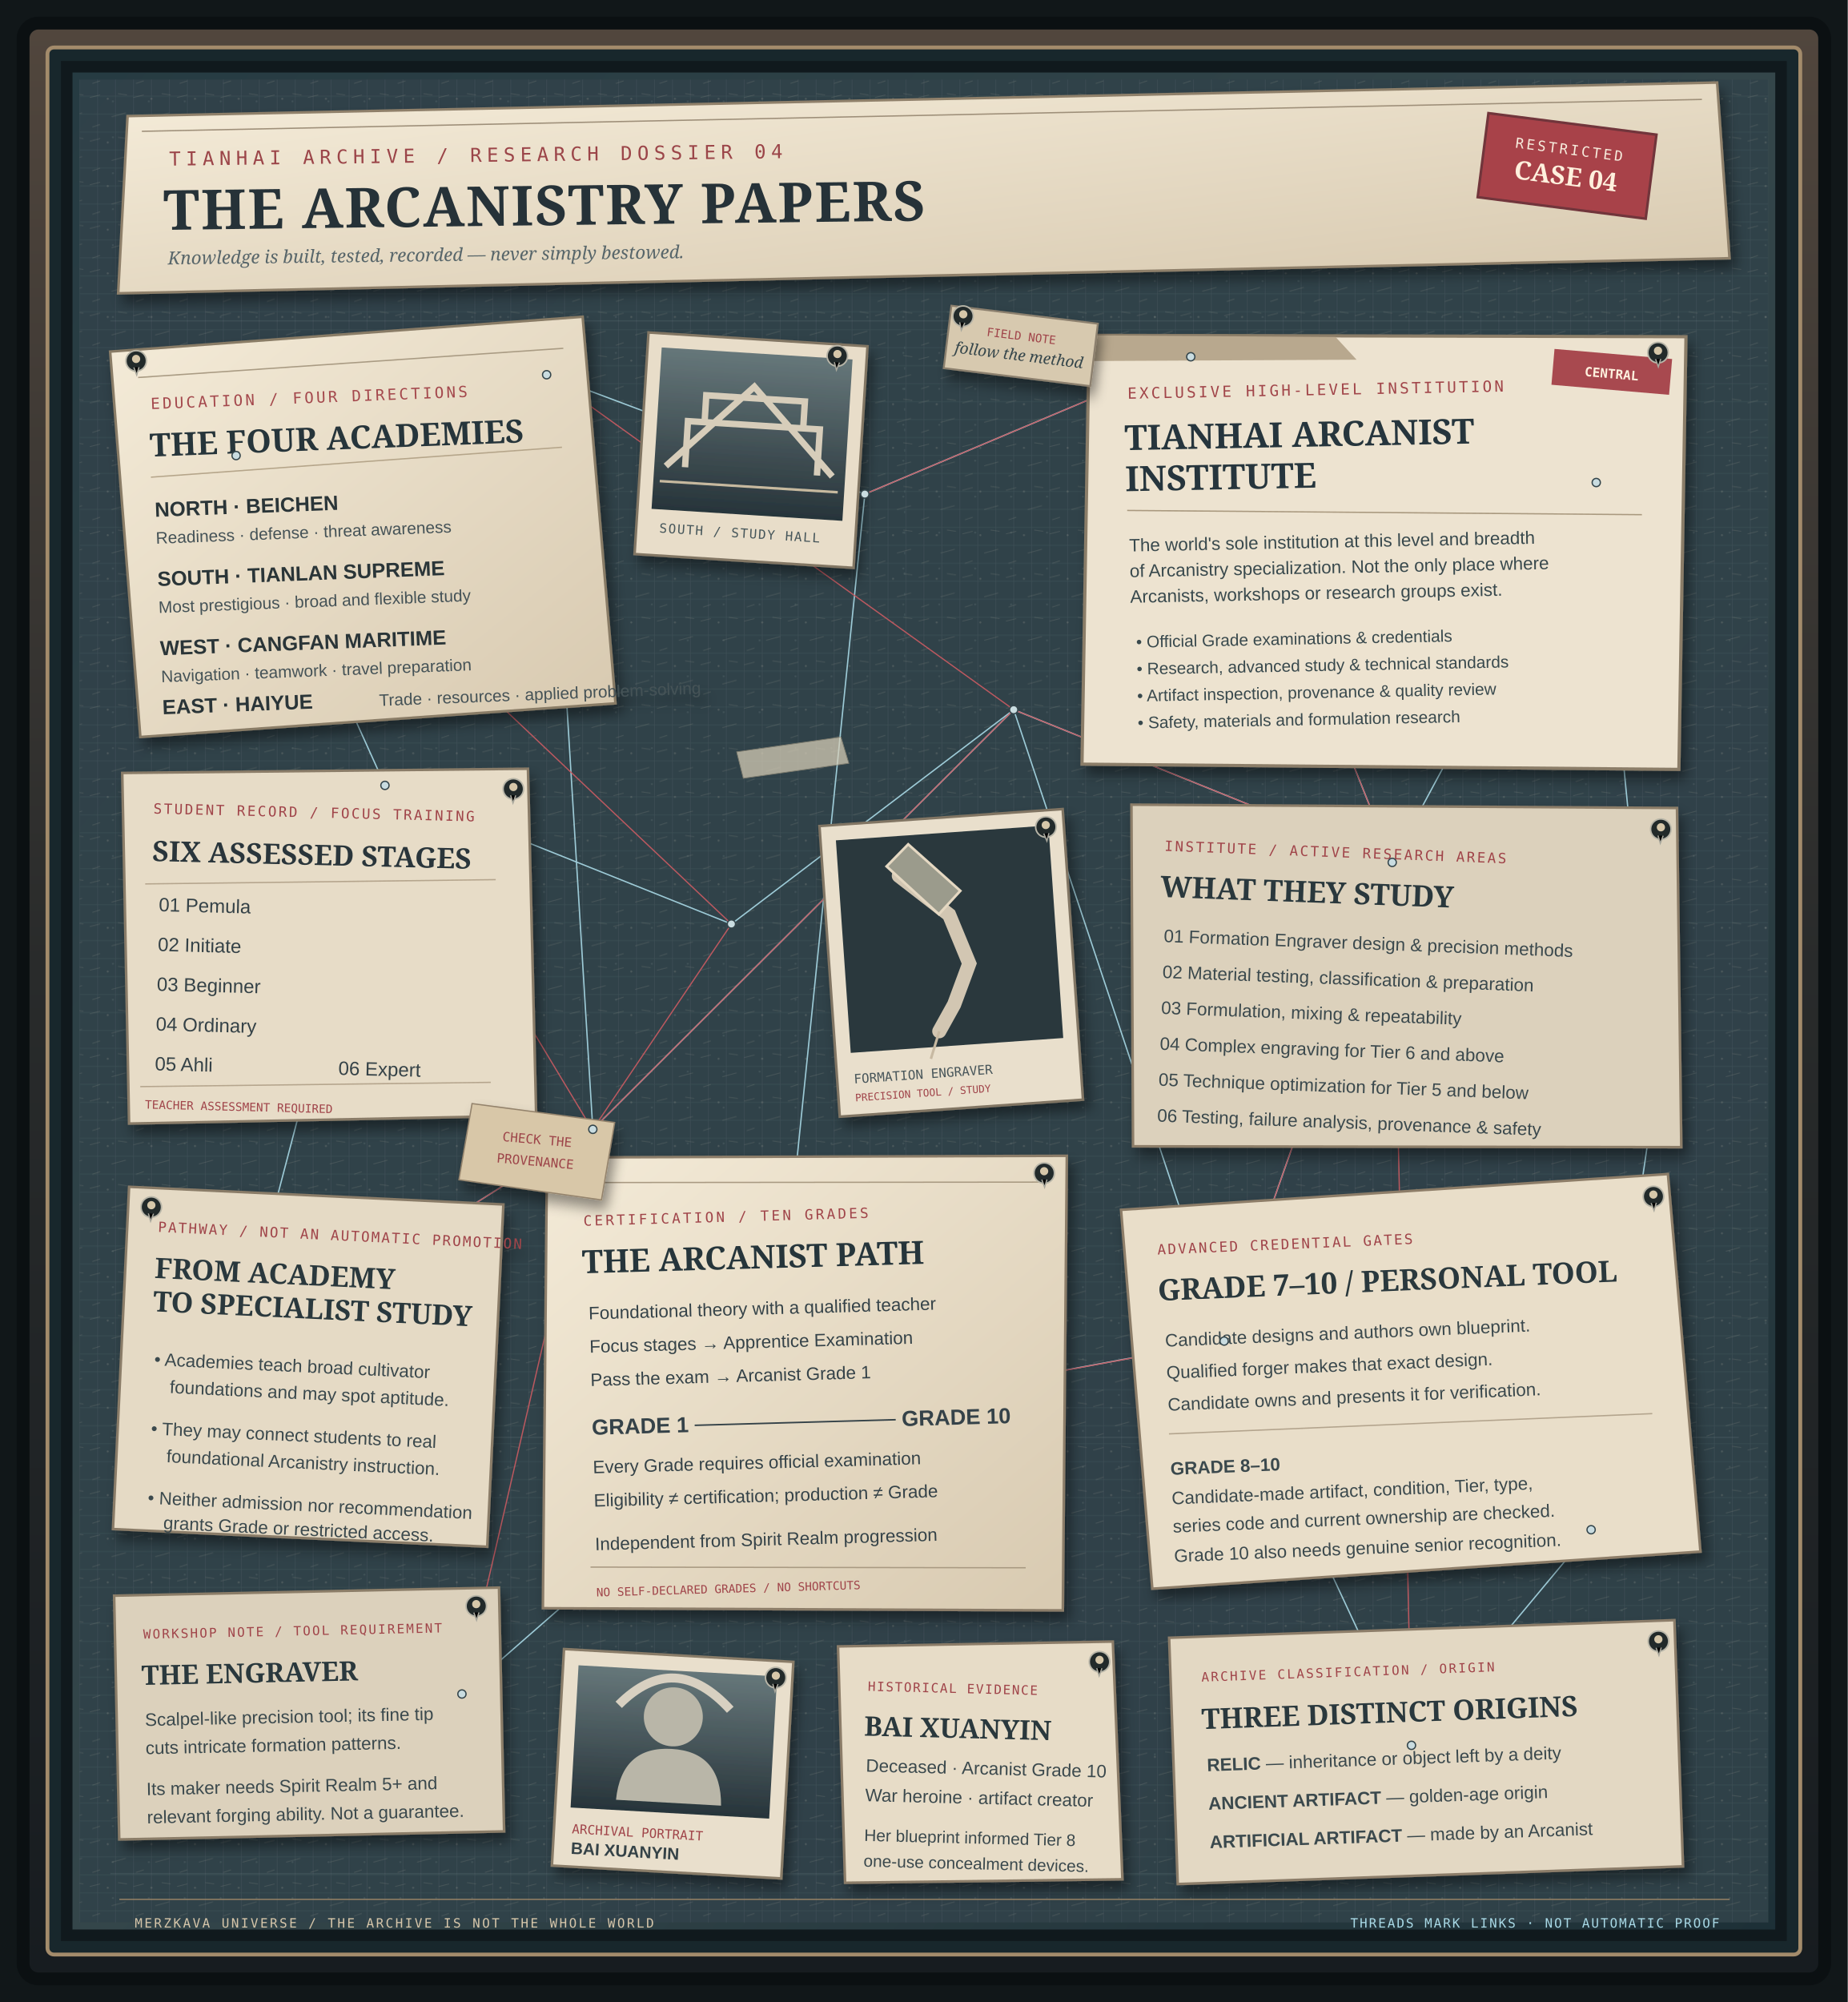
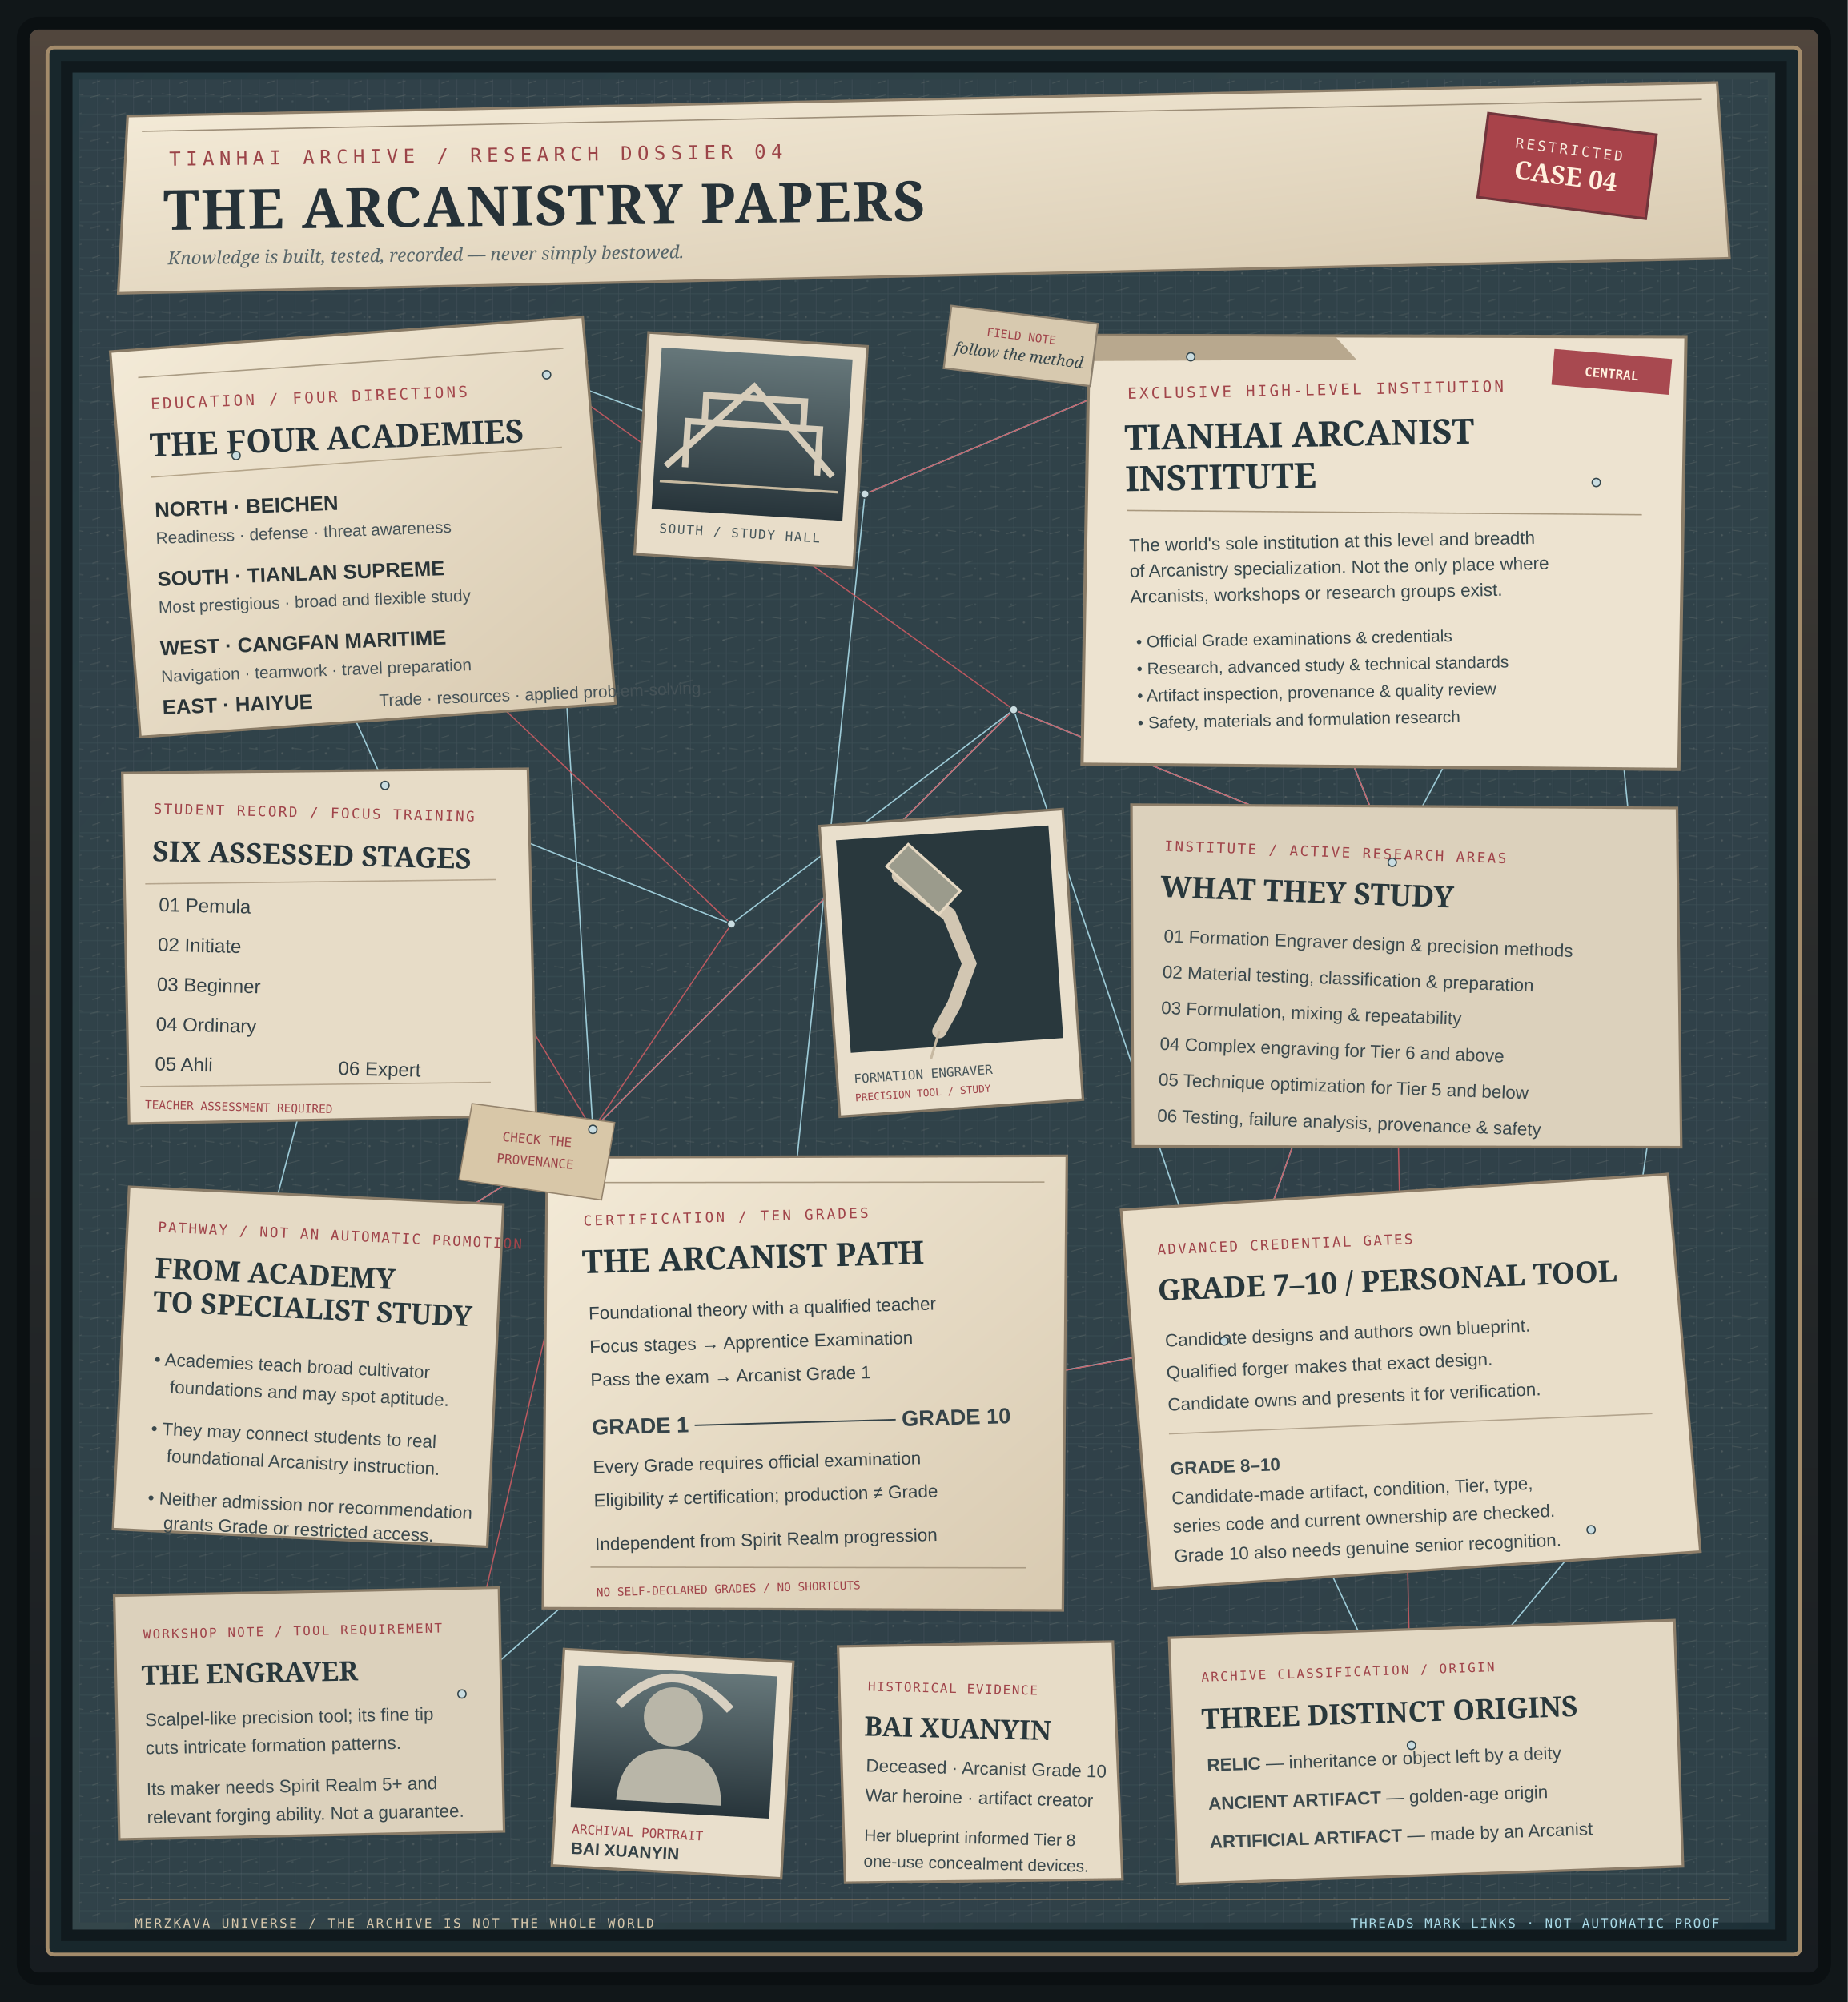
<svg xmlns="http://www.w3.org/2000/svg" width="1440" height="1560" viewBox="0 0 1440 1560" role="img" aria-labelledby="title desc">
  <defs>
    <linearGradient id="wood" x2="0" y2="1">
      <stop stop-color="#51463D" />
      <stop offset=".48" stop-color="#292B2B" />
      <stop offset="1" stop-color="#171C20" />
    </linearGradient>
    <linearGradient id="inner" x2="1" y2="1">
      <stop stop-color="#263B42" />
      <stop offset=".5" stop-color="#34464A" />
      <stop offset="1" stop-color="#1D3037" />
    </linearGradient>
    <linearGradient id="paper" x2=".9" y2="1">
      <stop stop-color="#F4EBD8" />
      <stop offset="1" stop-color="#D9CBB2" />
    </linearGradient>
    <linearGradient id="photo" x2="0" y2="1">
      <stop stop-color="#66777A" />
      <stop offset="1" stop-color="#27343A" />
    </linearGradient>
    <pattern id="cloth" width="28" height="28" patternUnits="userSpaceOnUse">
      <rect width="28" height="28" fill="#304249" />
      <path d="M0 5H28M0 19H28M6 0V28M20 0V28" stroke="#829397" stroke-width=".45" opacity=".16" />
      <circle cx="4" cy="23" r=".8" fill="#B7C3BC" opacity=".12" />
    </pattern>
    <pattern id="grain" width="34" height="34" patternUnits="userSpaceOnUse">
      <rect width="34" height="34" fill="none" />
      <path d="M2 8l8-2m9 17l11-3M4 31l6-2M24 5l7 1" stroke="#E4D7C1" stroke-width=".7" opacity=".12" />
      <circle cx="16" cy="9" r=".8" fill="#E4D7C1" opacity=".16" />
    </pattern>
-     <filter id="lift" x="-35%" y="-35%" width="170%" height="180%">
-       <feGaussianBlur in="SourceAlpha" stdDeviation="5" />
-       <feOffset dx="4" dy="7" />
-       <feComponentTransfer>
-         <feFuncA type="linear" slope=".42" />
-       </feComponentTransfer>
-       <feMerge>
-         <feMergeNode />
-         <feMergeNode in="SourceGraphic" />
-       </feMerge>
-     </filter>
-     <filter id="soft">
-       <feGaussianBlur stdDeviation="1.2" />
-     </filter>
-     <g id="pin">
-       <circle r="8" fill="#20292C" stroke="#B9B6A8" stroke-width="1.2" />
-       <circle cy="-1.5" r="3.2" fill="#D6C7A9" />
-       <path d="M-2 5L0 11L2 5" stroke="#A8A79C" stroke-width="1" />
-     </g>
-     <g id="tape">
-       <path d="M0 0L82 -3L86 18L3 21Z" fill="#D9D0B9" opacity=".72" stroke="#9C927D" stroke-width=".6" />
-     </g>
  </defs>
  <rect width="1440" height="1560" fill="#111719" />
  <rect x="18" y="18" width="1404" height="1524" rx="12" fill="url(#wood)" stroke="#0B1012" stroke-width="10" />
  <rect x="37" y="37" width="1366" height="1486" rx="5" fill="#18272C" stroke="#A38B6B" stroke-width="3" />
  <rect x="52" y="52" width="1336" height="1456" fill="url(#inner)" stroke="#10191D" stroke-width="9" />
  <rect x="62" y="62" width="1316" height="1436" fill="url(#cloth)" opacity=".96" />
  <rect x="62" y="62" width="1316" height="1436" fill="url(#grain)" />
  <g stroke="#AFC2C0" opacity=".10" fill="none">
    <path d="M86 250H1355M86 1120H1355M86 1460H1355" />
    <path d="M705 270V1418" stroke-dasharray="2 14" />
  </g>
-   <g filter="url(#lift)" transform="rotate(-.7 710 135)">
+   <g transform="rotate(-.7 710 135)">
    <path d="M100 83L1339 72L1347 209L91 221Z" fill="url(#paper)" stroke="#8F806B" stroke-width="2" />
    <path d="M111 95L1327 85" stroke="#9E8F79" stroke-width="1" />
    <text x="132" y="122" font-family="monospace" font-size="15" letter-spacing="4" fill="#9B4448">TIANHAI ARCHIVE / RESEARCH DOSSIER 04</text>
    <text x="127" y="172" font-family="Georgia,serif" font-size="43" font-weight="bold" letter-spacing="1.3" fill="#263238">THE ARCANISTRY PAPERS</text>
    <text x="130" y="199" font-family="Georgia,serif" font-size="14" font-style="italic" fill="#58666A">Knowledge is built, tested, recorded — never simply bestowed.</text>
    <g transform="rotate(8 1224 145)">
      <rect x="1154" y="103" width="132" height="66" fill="#A8434A" stroke="#71343B" stroke-width="2" />
      <text x="1220" y="127" text-anchor="middle" font-family="monospace" font-size="11" letter-spacing="2" fill="#F7ECDD">RESTRICTED</text>
      <text x="1220" y="151" text-anchor="middle" font-family="Georgia,serif" font-size="20" font-weight="bold" fill="#FFF0DD">CASE 04</text>
    </g>
  </g>
  <g fill="none" stroke-linecap="round" stroke-linejoin="round">
    <g stroke="#A8D9E6" stroke-width="1.05" opacity=".9">
      <path d="M184 355L426 292L674 385L928 278L1244 376" />
      <path d="M184 355L300 612L570 720L790 553L1085 672L1244 376" />
      <path d="M426 292L462 880L790 553L954 1045L1240 1192" />
      <path d="M674 385L600 1110L953 1045L1100 1360" />
      <path d="M928 278L1085 672L954 1045L1240 1192" />
      <path d="M300 612L184 1055L462 880L600 1110L360 1320" />
      <path d="M1244 376L1290 850L1240 1192L1100 1360" />
    </g>
    <g stroke="#C85A61" stroke-width=".95" opacity=".92">
      <path d="M184 355L570 720L462 880L184 1055" />
      <path d="M426 292L790 553L1085 672L1290 850" />
      <path d="M674 385L928 278L1085 672L954 1045" />
      <path d="M300 612L600 1110L954 1045L1240 1192" />
      <path d="M790 553L462 880L360 1320" />
      <path d="M1085 672L1100 1360" />
    </g>
  </g>
-   <g filter="url(#lift)" transform="rotate(-2.2 270 405)">
+   <g transform="rotate(-2.2 270 405)">
    <path d="M91 267L460 254L474 556L103 568Z" fill="url(#paper)" stroke="#897B66" stroke-width="2" />
    <path d="M112 288L444 278" stroke="#A99B83" />
    <text x="121" y="313" font-family="monospace" font-size="12" letter-spacing="2" fill="#A4484D">EDUCATION / FOUR DIRECTIONS</text>
    <text x="119" y="350" font-family="Georgia,serif" font-size="25" font-weight="bold" fill="#27343A">THE FOUR ACADEMIES</text>
    <path d="M119 366L440 355" stroke="#B5A58A" />
    <text x="121" y="397" font-family="Arial" font-size="16" font-weight="bold" fill="#2A3437">NORTH · BEICHEN</text>
    <text x="121" y="418" font-family="Arial" font-size="13" fill="#455257">Readiness · defense · threat awareness</text>
    <text x="121" y="451" font-family="Arial" font-size="16" font-weight="bold" fill="#2A3437">SOUTH · TIANLAN SUPREME</text>
    <text x="121" y="472" font-family="Arial" font-size="13" fill="#455257">Most prestigious · broad and flexible study</text>
    <text x="121" y="505" font-family="Arial" font-size="16" font-weight="bold" fill="#2A3437">WEST · CANGFAN MARITIME</text>
    <text x="121" y="526" font-family="Arial" font-size="13" fill="#455257">Navigation · teamwork · travel preparation</text>
    <text x="121" y="551" font-family="Arial" font-size="16" font-weight="bold" fill="#2A3437">EAST · HAIYUE</text>
    <text x="290" y="551" font-family="Arial" font-size="13" fill="#455257">Trade · resources · applied problem-solving</text>
-     <use href="#pin" x="111" y="275" />
-   </g>
-   <g filter="url(#lift)" transform="rotate(3.6 565 347)">
+   </g>
+   <g transform="rotate(3.6 565 347)">
    <rect x="500" y="263" width="171" height="173" fill="#E8DDC9" stroke="#827664" stroke-width="2" />
    <rect x="511" y="274" width="149" height="126" fill="url(#photo)" />
    <path d="M520 366L585 300L650 366M535 366V330H638V366M548 330V309H625V330" fill="none" stroke="#D7CDBA" stroke-width="5" />
    <path d="M516 378H655" stroke="#C7B99F" stroke-width="2" />
    <text x="518" y="418" font-family="monospace" font-size="10" letter-spacing="1" fill="#46565A">SOUTH / STUDY HALL</text>
-     <use href="#pin" x="648" y="272" />
-   </g>
-   <g filter="url(#lift)" transform="rotate(1.4 245 738)">
+   </g>
+   <g transform="rotate(1.4 245 738)">
    <path d="M92 606L408 595L421 865L104 879Z" fill="#E7DCC7" stroke="#8A7C68" stroke-width="2" />
    <text x="117" y="637" font-family="monospace" font-size="11" letter-spacing="1.5" fill="#A0444A">STUDENT RECORD / FOCUS TRAINING</text>
    <text x="117" y="674" font-family="Georgia,serif" font-size="22" font-weight="bold" fill="#29363B">SIX ASSESSED STAGES</text>
    <g font-family="Arial" font-size="15" fill="#354247">
      <text x="123" y="713">01  Pemula</text>
      <text x="123" y="744">02  Initiate</text>
      <text x="123" y="775">03  Beginner</text>
      <text x="123" y="806">04  Ordinary</text>
      <text x="123" y="837">05  Ahli</text>
      <text x="266" y="837">06  Expert</text>
    </g>
    <path d="M112 692L385 682M112 850L385 840" stroke="#B5A58D" />
    <text x="116" y="867" font-family="monospace" font-size="9" fill="#A0444A">TEACHER ASSESSMENT REQUIRED</text>
-     <use href="#pin" x="397" y="611" />
-   </g>
-   <g filter="url(#lift)" transform="rotate(-1.1 1074 425)">
+   </g>
+   <g transform="rotate(-1.1 1074 425)">
    <path d="M852 257L1317 267L1305 604L840 591Z" fill="#EDE3D0" stroke="#8B7D68" stroke-width="2.5" />
    <path d="M852 257L1044 262L1060 280L849 277Z" fill="#B8A88E" />
    <text x="881" y="307" font-family="monospace" font-size="12" letter-spacing="2" fill="#A1454A">EXCLUSIVE HIGH-LEVEL INSTITUTION</text>
    <text x="878" y="347" font-family="Georgia,serif" font-size="27" font-weight="bold" fill="#26363C">TIANHAI ARCANIST</text>
    <text x="878" y="379" font-family="Georgia,serif" font-size="27" font-weight="bold" fill="#26363C">INSTITUTE</text>
    <path d="M879 394L1280 405" stroke="#A9997F" />
    <text x="880" y="426" font-family="Arial" font-size="14" fill="#39494D">The world's sole institution at this level and breadth</text>
    <text x="880" y="446" font-family="Arial" font-size="14" fill="#39494D">of Arcanistry specialization. Not the only place where</text>
    <text x="880" y="466" font-family="Arial" font-size="14" fill="#39494D">Arcanists, workshops or research groups exist.</text>
    <g font-family="Arial" font-size="13" fill="#39494D">
      <text x="884" y="501">• Official Grade examinations &amp; credentials</text>
      <text x="884" y="522">• Research, advanced study &amp; technical standards</text>
      <text x="884" y="543">• Artifact inspection, provenance &amp; quality review</text>
      <text x="884" y="564">• Safety, materials and formulation research</text>
    </g>
    <g transform="rotate(6 1265 300)">
      <rect x="1212" y="280" width="92" height="28" fill="#A84950" />
      <text x="1258" y="299" text-anchor="middle" font-family="monospace" font-size="10" font-weight="bold" fill="#FFF1DE">CENTRAL</text>
    </g>
-     <use href="#pin" x="1295" y="279" />
-   </g>
-   <g filter="url(#lift)" transform="rotate(-4 738 746)">
+   </g>
+   <g transform="rotate(-4 738 746)">
    <rect x="646" y="637" width="190" height="227" fill="#E9DFCC" stroke="#817563" stroke-width="2" />
    <rect x="658" y="649" width="166" height="166" fill="#29383D" />
    <path d="M705 680L742 713L755 752L741 783L728 803" fill="none" stroke="#D2C6B2" stroke-width="11" stroke-linecap="round" />
    <path d="M696 672L714 656L752 695L734 712Z" fill="#9B9B8C" stroke="#E5D8C2" stroke-width="2" />
    <path d="M728 803L720 824" stroke="#C7B9A2" stroke-width="2" />
    <text x="659" y="839" font-family="monospace" font-size="10" fill="#48565A">FORMATION ENGRAVER</text>
    <text x="659" y="853" font-family="monospace" font-size="8" fill="#A0444A">PRECISION TOOL / STUDY</text>
-     <use href="#pin" x="822" y="650" />
-   </g>
-   <g filter="url(#lift)" transform="rotate(2.1 1070 760)">
+   </g>
+   <g transform="rotate(2.1 1070 760)">
    <path d="M877 634L1302 621L1315 885L888 900Z" fill="#DCD1BC" stroke="#8C7D68" stroke-width="2" />
    <text x="904" y="669" font-family="monospace" font-size="11" letter-spacing="1.5" fill="#A0444A">INSTITUTE / ACTIVE RESEARCH AREAS</text>
    <text x="902" y="705" font-family="Georgia,serif" font-size="23" font-weight="bold" fill="#29383C">WHAT THEY STUDY</text>
    <g font-family="Arial" font-size="14" fill="#3B494D">
      <text x="906" y="740">01  Formation Engraver design &amp; precision methods</text>
      <text x="906" y="768">02  Material testing, classification &amp; preparation</text>
      <text x="906" y="796">03  Formulation, mixing &amp; repeatability</text>
      <text x="906" y="824">04  Complex engraving for Tier 6 and above</text>
      <text x="906" y="852">05  Technique optimization for Tier 5 and below</text>
      <text x="906" y="880">06  Testing, failure analysis, provenance &amp; safety</text>
    </g>
-     <use href="#pin" x="1290" y="638" />
-   </g>
-   <g filter="url(#lift)" transform="rotate(-1.6 498 1070)">
+   </g>
+   <g transform="rotate(-1.6 498 1070)">
    <path d="M431 900L836 910L823 1264L418 1251Z" fill="url(#paper)" stroke="#8C7D69" stroke-width="2" />
    <path d="M447 920L818 930" stroke="#A99A82" />
    <text x="458" y="954" font-family="monospace" font-size="11" letter-spacing="2" fill="#A0444A">CERTIFICATION / TEN GRADES</text>
    <text x="456" y="991" font-family="Georgia,serif" font-size="25" font-weight="bold" fill="#26363B">THE ARCANIST PATH</text>
    <g font-family="Arial" font-size="14" fill="#354348">
      <text x="460" y="1027">Foundational theory with a qualified teacher</text>
      <text x="460" y="1053">Focus stages → Apprentice Examination</text>
      <text x="460" y="1079">Pass the exam → Arcanist Grade 1</text>
      <text x="460" y="1117" font-size="17" font-weight="bold">GRADE 1  ─────────────  GRADE 10</text>
      <text x="460" y="1147">Every Grade requires official examination</text>
      <text x="460" y="1173">Eligibility ≠ certification; production ≠ Grade</text>
      <text x="460" y="1207">Independent from Spirit Realm progression</text>
    </g>
    <path d="M456 1220L795 1230" stroke="#A99A82" />
    <text x="460" y="1243" font-family="monospace" font-size="9" fill="#A0444A">NO SELF-DECLARED GRADES / NO SHORTCUTS</text>
-     <use href="#pin" x="818" y="923" />
-   </g>
-   <g filter="url(#lift)" transform="rotate(2.7 250 1090)">
+   </g>
+   <g transform="rotate(2.7 250 1090)">
    <rect x="93" y="932" width="292" height="267" fill="#E5DAC5" stroke="#8A7C68" stroke-width="2" />
    <text x="117" y="966" font-family="monospace" font-size="11" letter-spacing="1.3" fill="#A0444A">PATHWAY / NOT AN AUTOMATIC PROMOTION</text>
    <text x="116" y="1002" font-family="Georgia,serif" font-size="22" font-weight="bold" fill="#29383C">FROM ACADEMY</text>
    <text x="116" y="1028" font-family="Georgia,serif" font-size="22" font-weight="bold" fill="#29383C">TO SPECIALIST STUDY</text>
    <g font-family="Arial" font-size="14" fill="#3B494D">
      <text x="119" y="1070">• Academies teach broad cultivator</text>
      <text x="132" y="1091">foundations and may spot aptitude.</text>
      <text x="119" y="1124">• They may connect students to real</text>
      <text x="132" y="1145">foundational Arcanistry instruction.</text>
      <text x="119" y="1178">• Neither admission nor recommendation</text>
      <text x="132" y="1197">grants Grade or restricted access.</text>
    </g>
-     <use href="#pin" x="111" y="947" />
-   </g>
-   <g filter="url(#lift)" transform="rotate(-2.4 1085 1090)">
+   </g>
+   <g transform="rotate(-2.4 1085 1090)">
    <path d="M880 934L1307 924L1320 1219L892 1230Z" fill="#E9DEC9" stroke="#8D7D68" stroke-width="2" />
    <text x="907" y="970" font-family="monospace" font-size="11" letter-spacing="1.4" fill="#A0444A">ADVANCED CREDENTIAL GATES</text>
    <text x="906" y="1006" font-family="Georgia,serif" font-size="23" font-weight="bold" fill="#29383C">GRADE 7–10 / PERSONAL TOOL</text>
    <g font-family="Arial" font-size="14" fill="#3B494D">
      <text x="910" y="1042">Candidate designs and authors own blueprint.</text>
      <text x="910" y="1067">Qualified forger makes that exact design.</text>
      <text x="910" y="1092">Candidate owns and presents it for verification.</text>
      <path d="M910 1110L1287 1110" stroke="#B3A48D" />
      <text x="910" y="1142" font-weight="bold">GRADE 8–10</text>
      <text x="910" y="1165">Candidate-made artifact, condition, Tier, type,</text>
      <text x="910" y="1187">series code and current ownership are checked.</text>
      <text x="910" y="1210">Grade 10 also needs genuine senior recognition.</text>
    </g>
-     <use href="#pin" x="1295" y="941" />
-   </g>
-   <g filter="url(#lift)" transform="rotate(-1.2 251 1340)">
+   </g>
+   <g transform="rotate(-1.2 251 1340)">
    <rect x="91" y="1240" width="300" height="190" fill="#DCD1BC" stroke="#8B7D68" stroke-width="2" />
    <text x="113" y="1274" font-family="monospace" font-size="10" letter-spacing="1.3" fill="#A0444A">WORKSHOP NOTE / TOOL REQUIREMENT</text>
    <text x="111" y="1310" font-family="Georgia,serif" font-size="21" font-weight="bold" fill="#29383C">THE ENGRAVER</text>
    <text x="113" y="1342" font-family="Arial" font-size="14" fill="#3B494D">Scalpel-like precision tool; its fine tip</text>
    <text x="113" y="1364" font-family="Arial" font-size="14" fill="#3B494D">cuts intricate formation patterns.</text>
    <text x="113" y="1396" font-family="Arial" font-size="14" fill="#3B494D">Its maker needs Spirit Realm 5+ and</text>
    <text x="113" y="1418" font-family="Arial" font-size="14" fill="#3B494D">relevant forging ability. Not a guarantee.</text>
-     <use href="#pin" x="373" y="1254" />
-   </g>
-   <g filter="url(#lift)" transform="rotate(3.2 563 1370)">
+   </g>
+   <g transform="rotate(3.2 563 1370)">
    <rect x="435" y="1292" width="179" height="169" fill="#E9DFCC" stroke="#897B67" stroke-width="2" />
    <rect x="447" y="1304" width="155" height="111" fill="url(#photo)" />
    <circle cx="523" cy="1340" r="23" fill="#B9B6A8" />
    <path d="M482 1407Q484 1365 523 1365Q562 1365 564 1407Z" fill="#B9B6A8" />
    <path d="M480 1333Q521 1287 567 1332" fill="none" stroke="#D8D0C1" stroke-width="7" />
    <text x="449" y="1435" font-family="monospace" font-size="10" fill="#A0444A">ARCHIVAL PORTRAIT</text>
    <text x="449" y="1451" font-family="Arial" font-size="13" font-weight="bold" fill="#344247">BAI XUANYIN</text>
-     <use href="#pin" x="601" y="1305" />
-   </g>
-   <g filter="url(#lift)" transform="rotate(1.4 778 1370)">
+   </g>
+   <g transform="rotate(1.4 778 1370)">
    <path d="M651 1286L865 1277L877 1462L661 1470Z" fill="#E7DCC7" stroke="#8B7C68" stroke-width="2" />
    <text x="675" y="1320" font-family="monospace" font-size="10" letter-spacing="1" fill="#A0444A">HISTORICAL EVIDENCE</text>
    <text x="673" y="1355" font-family="Georgia,serif" font-size="21" font-weight="bold" fill="#29383C">BAI XUANYIN</text>
    <text x="675" y="1383" font-family="Arial" font-size="14" fill="#3B494D">Deceased · Arcanist Grade 10</text>
    <text x="675" y="1406" font-family="Arial" font-size="14" fill="#3B494D">War heroine · artifact creator</text>
    <text x="675" y="1437" font-family="Arial" font-size="13" fill="#3B494D">Her blueprint informed Tier 8</text>
    <text x="675" y="1457" font-family="Arial" font-size="13" fill="#3B494D">one-use concealment devices.</text>
-     <use href="#pin" x="855" y="1293" />
-   </g>
-   <g filter="url(#lift)" transform="rotate(-2 1090 1355)">
+   </g>
+   <g transform="rotate(-2 1090 1355)">
    <rect x="914" y="1270" width="394" height="192" fill="#E3D8C3" stroke="#8C7D69" stroke-width="2" />
    <text x="938" y="1305" font-family="monospace" font-size="10" letter-spacing="1.4" fill="#A0444A">ARCHIVE CLASSIFICATION / ORIGIN</text>
    <text x="937" y="1342" font-family="Georgia,serif" font-size="22" font-weight="bold" fill="#29383C">THREE DISTINCT ORIGINS</text>
    <g font-family="Arial" font-size="14" fill="#3B494D">
      <text x="940" y="1375">
        <tspan font-weight="bold">RELIC</tspan> — inheritance or object left by a deity</text>
      <text x="940" y="1405">
        <tspan font-weight="bold">ANCIENT ARTIFACT</tspan> — golden-age origin</text>
      <text x="940" y="1435">
        <tspan font-weight="bold">ARTIFICIAL ARTIFACT</tspan> — made by an Arcanist</text>
    </g>
-     <use href="#pin" x="1295" y="1286" />
-   </g>
-   <g filter="url(#lift)" transform="rotate(7 785 302)">
+   </g>
+   <g transform="rotate(7 785 302)">
    <rect x="734" y="244" width="115" height="49" fill="#D7C9AF" stroke="#8C806E" stroke-width="1.5" />
    <text x="791" y="264" text-anchor="middle" font-family="monospace" font-size="9" fill="#A0444A">FIELD NOTE</text>
    <text x="791" y="280" text-anchor="middle" font-family="Georgia,serif" font-size="12" font-style="italic" fill="#36464B">follow the method</text>
-     <use href="#pin" x="744" y="251" />
-   </g>
-   <g transform="rotate(-6 621 592)">
-     <use href="#tape" x="575" y="581" />
-   </g>
-   <g filter="url(#lift)" transform="rotate(5 413 895)">
+   </g>
+   <g transform="rotate(-6 621 592)" />
+   <g transform="rotate(5 413 895)">
    <path d="M365 864L477 869L472 930L360 924Z" fill="#D8C7A8" stroke="#94836C" />
    <text x="418" y="891" text-anchor="middle" font-family="monospace" font-size="10" fill="#9D4449">CHECK THE</text>
    <text x="418" y="908" text-anchor="middle" font-family="monospace" font-size="10" fill="#9D4449">PROVENANCE</text>
  </g>
  <g fill="#C9DCE0" stroke="#34454B" stroke-width="1">
    <circle cx="184" cy="355" r="3.2" />
    <circle cx="426" cy="292" r="3.2" />
    <circle cx="674" cy="385" r="3.2" />
    <circle cx="928" cy="278" r="3.2" />
    <circle cx="1244" cy="376" r="3.2" />
    <circle cx="300" cy="612" r="3.2" />
    <circle cx="570" cy="720" r="3.2" />
    <circle cx="790" cy="553" r="3.2" />
    <circle cx="1085" cy="672" r="3.2" />
    <circle cx="462" cy="880" r="3.2" />
    <circle cx="954" cy="1045" r="3.2" />
    <circle cx="1240" cy="1192" r="3.2" />
    <circle cx="360" cy="1320" r="3.2" />
    <circle cx="1100" cy="1360" r="3.2" />
  </g>
  <path d="M93 1480H1348" stroke="#A78D6A" stroke-width="1" opacity=".8" />
  <text x="105" y="1502" font-family="monospace" font-size="10" letter-spacing="1.5" fill="#D6C6AA">MERZKAVA UNIVERSE / THE ARCHIVE IS NOT THE WHOLE WORLD</text>
  <text x="1340" y="1502" text-anchor="end" font-family="monospace" font-size="10" letter-spacing="1.2" fill="#A8D9E6">THREADS MARK LINKS · NOT AUTOMATIC PROOF</text>
</svg>
